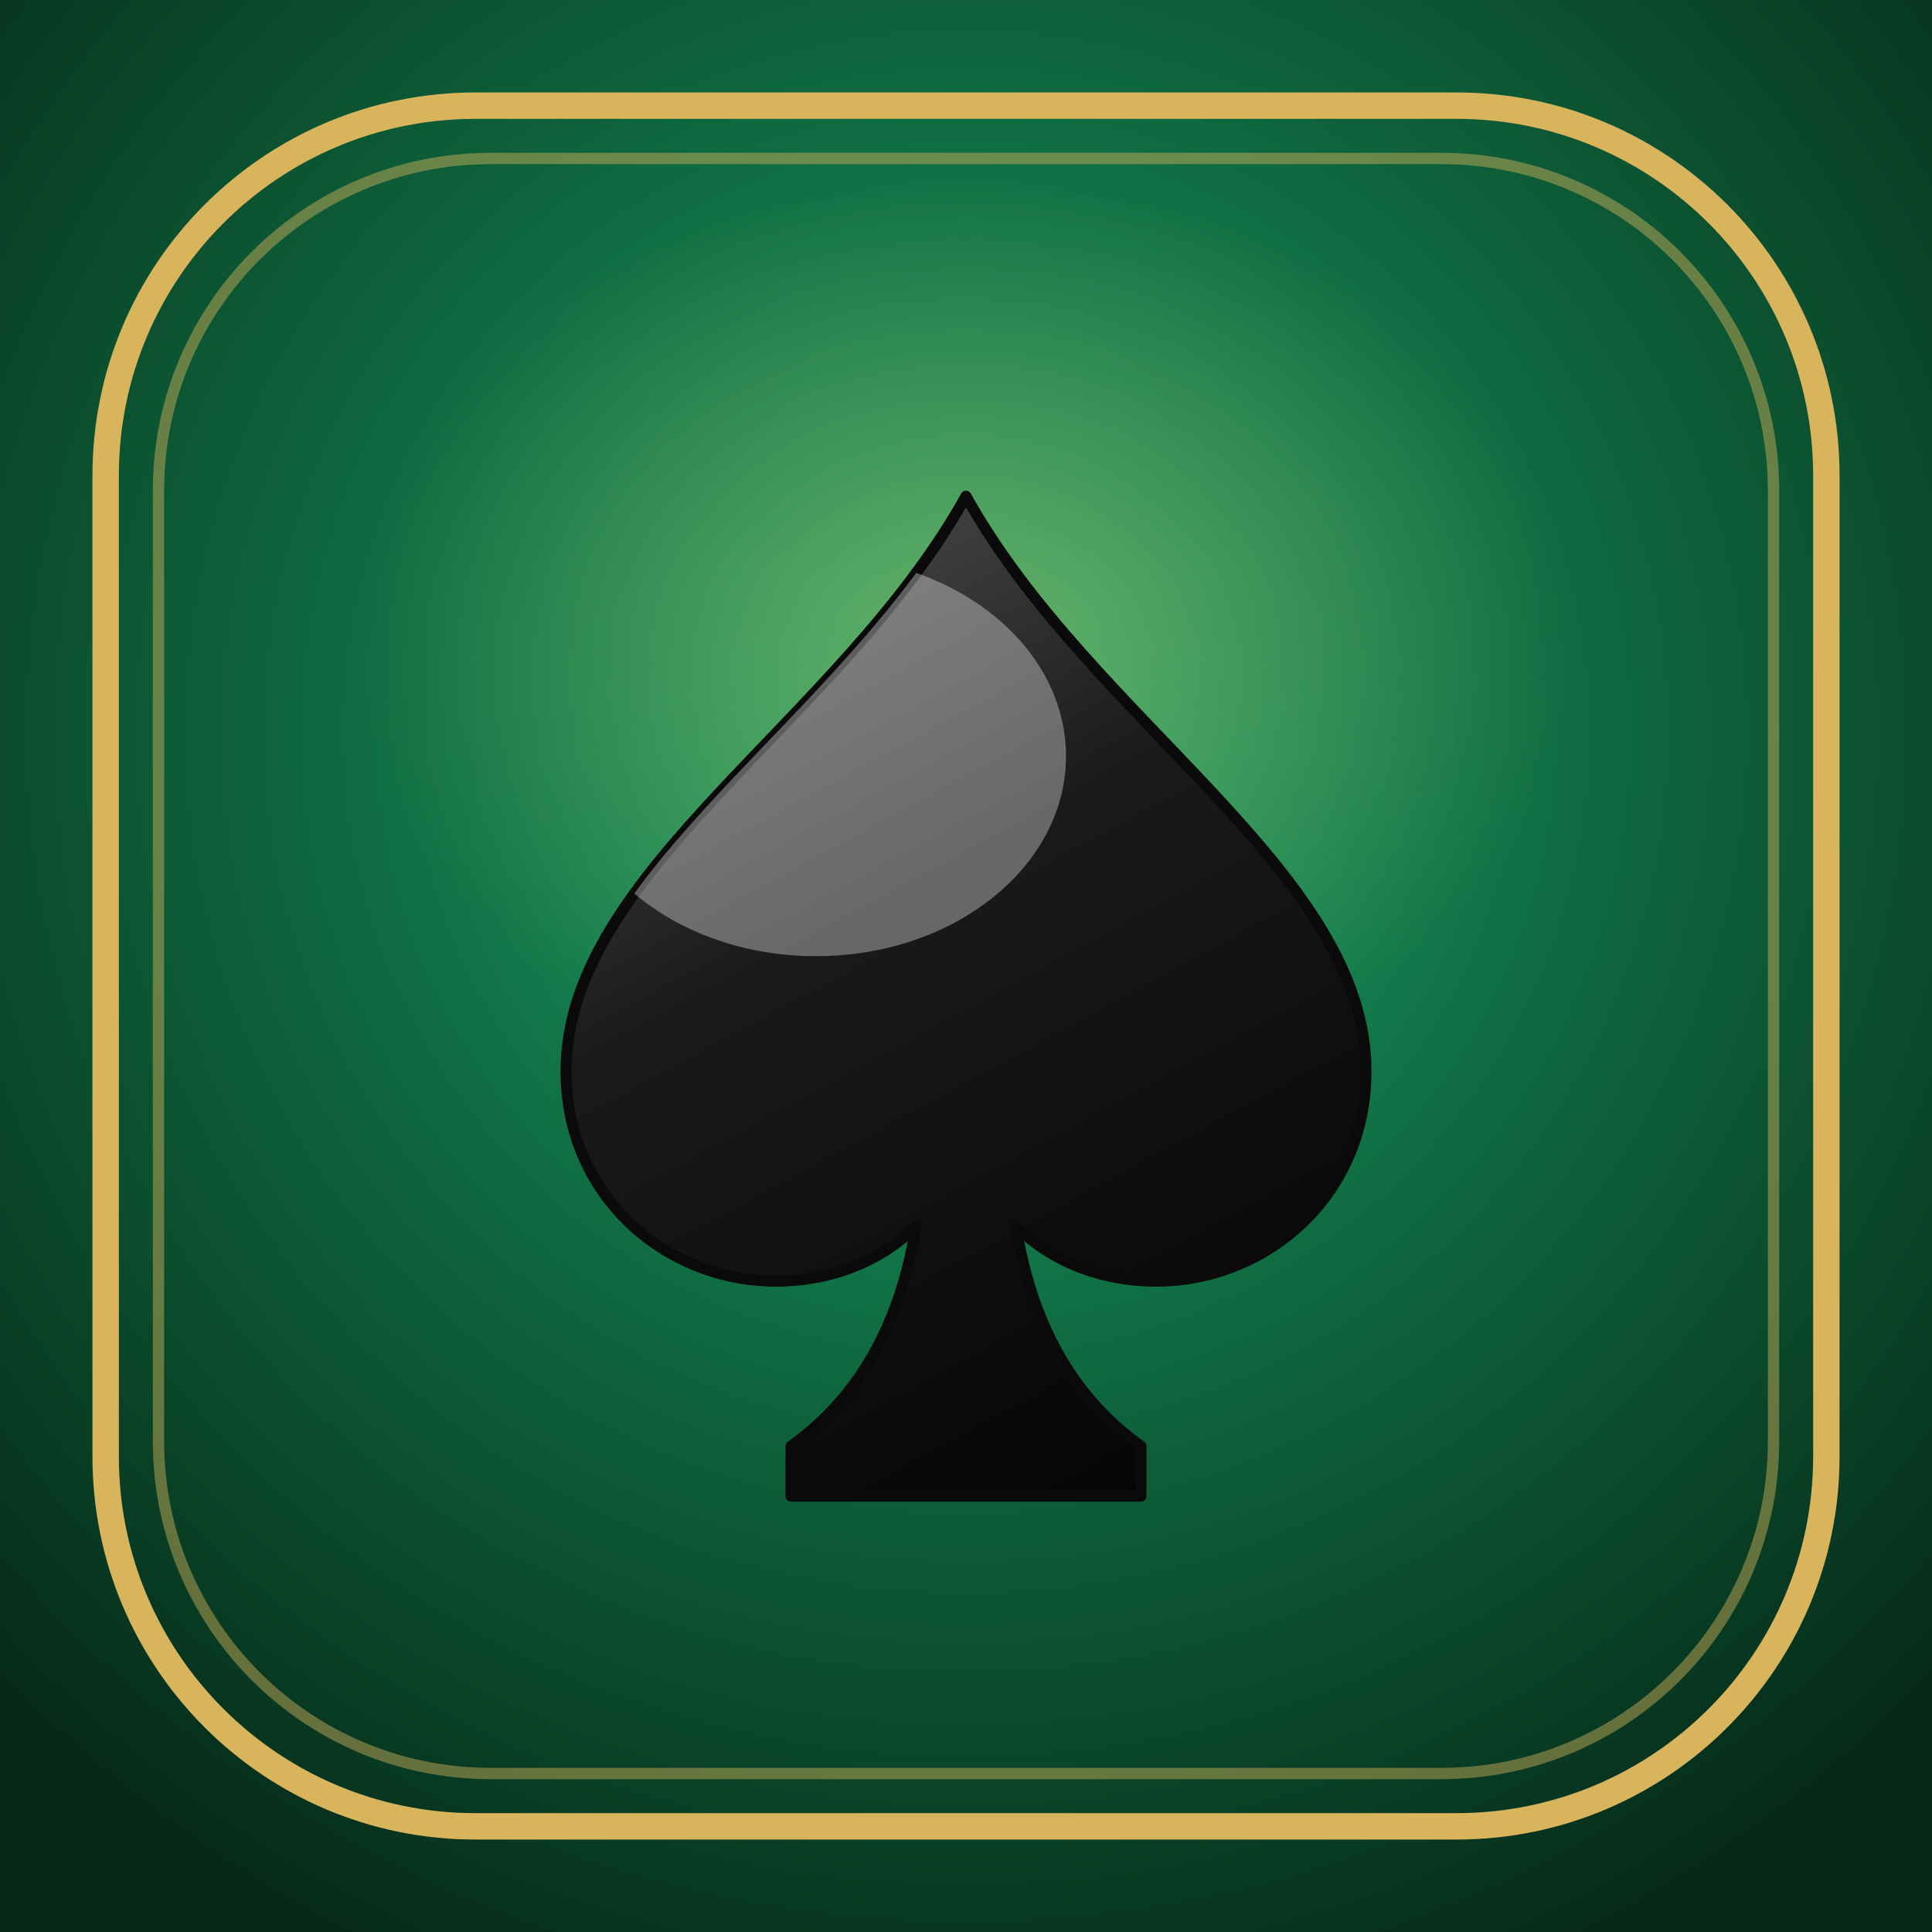
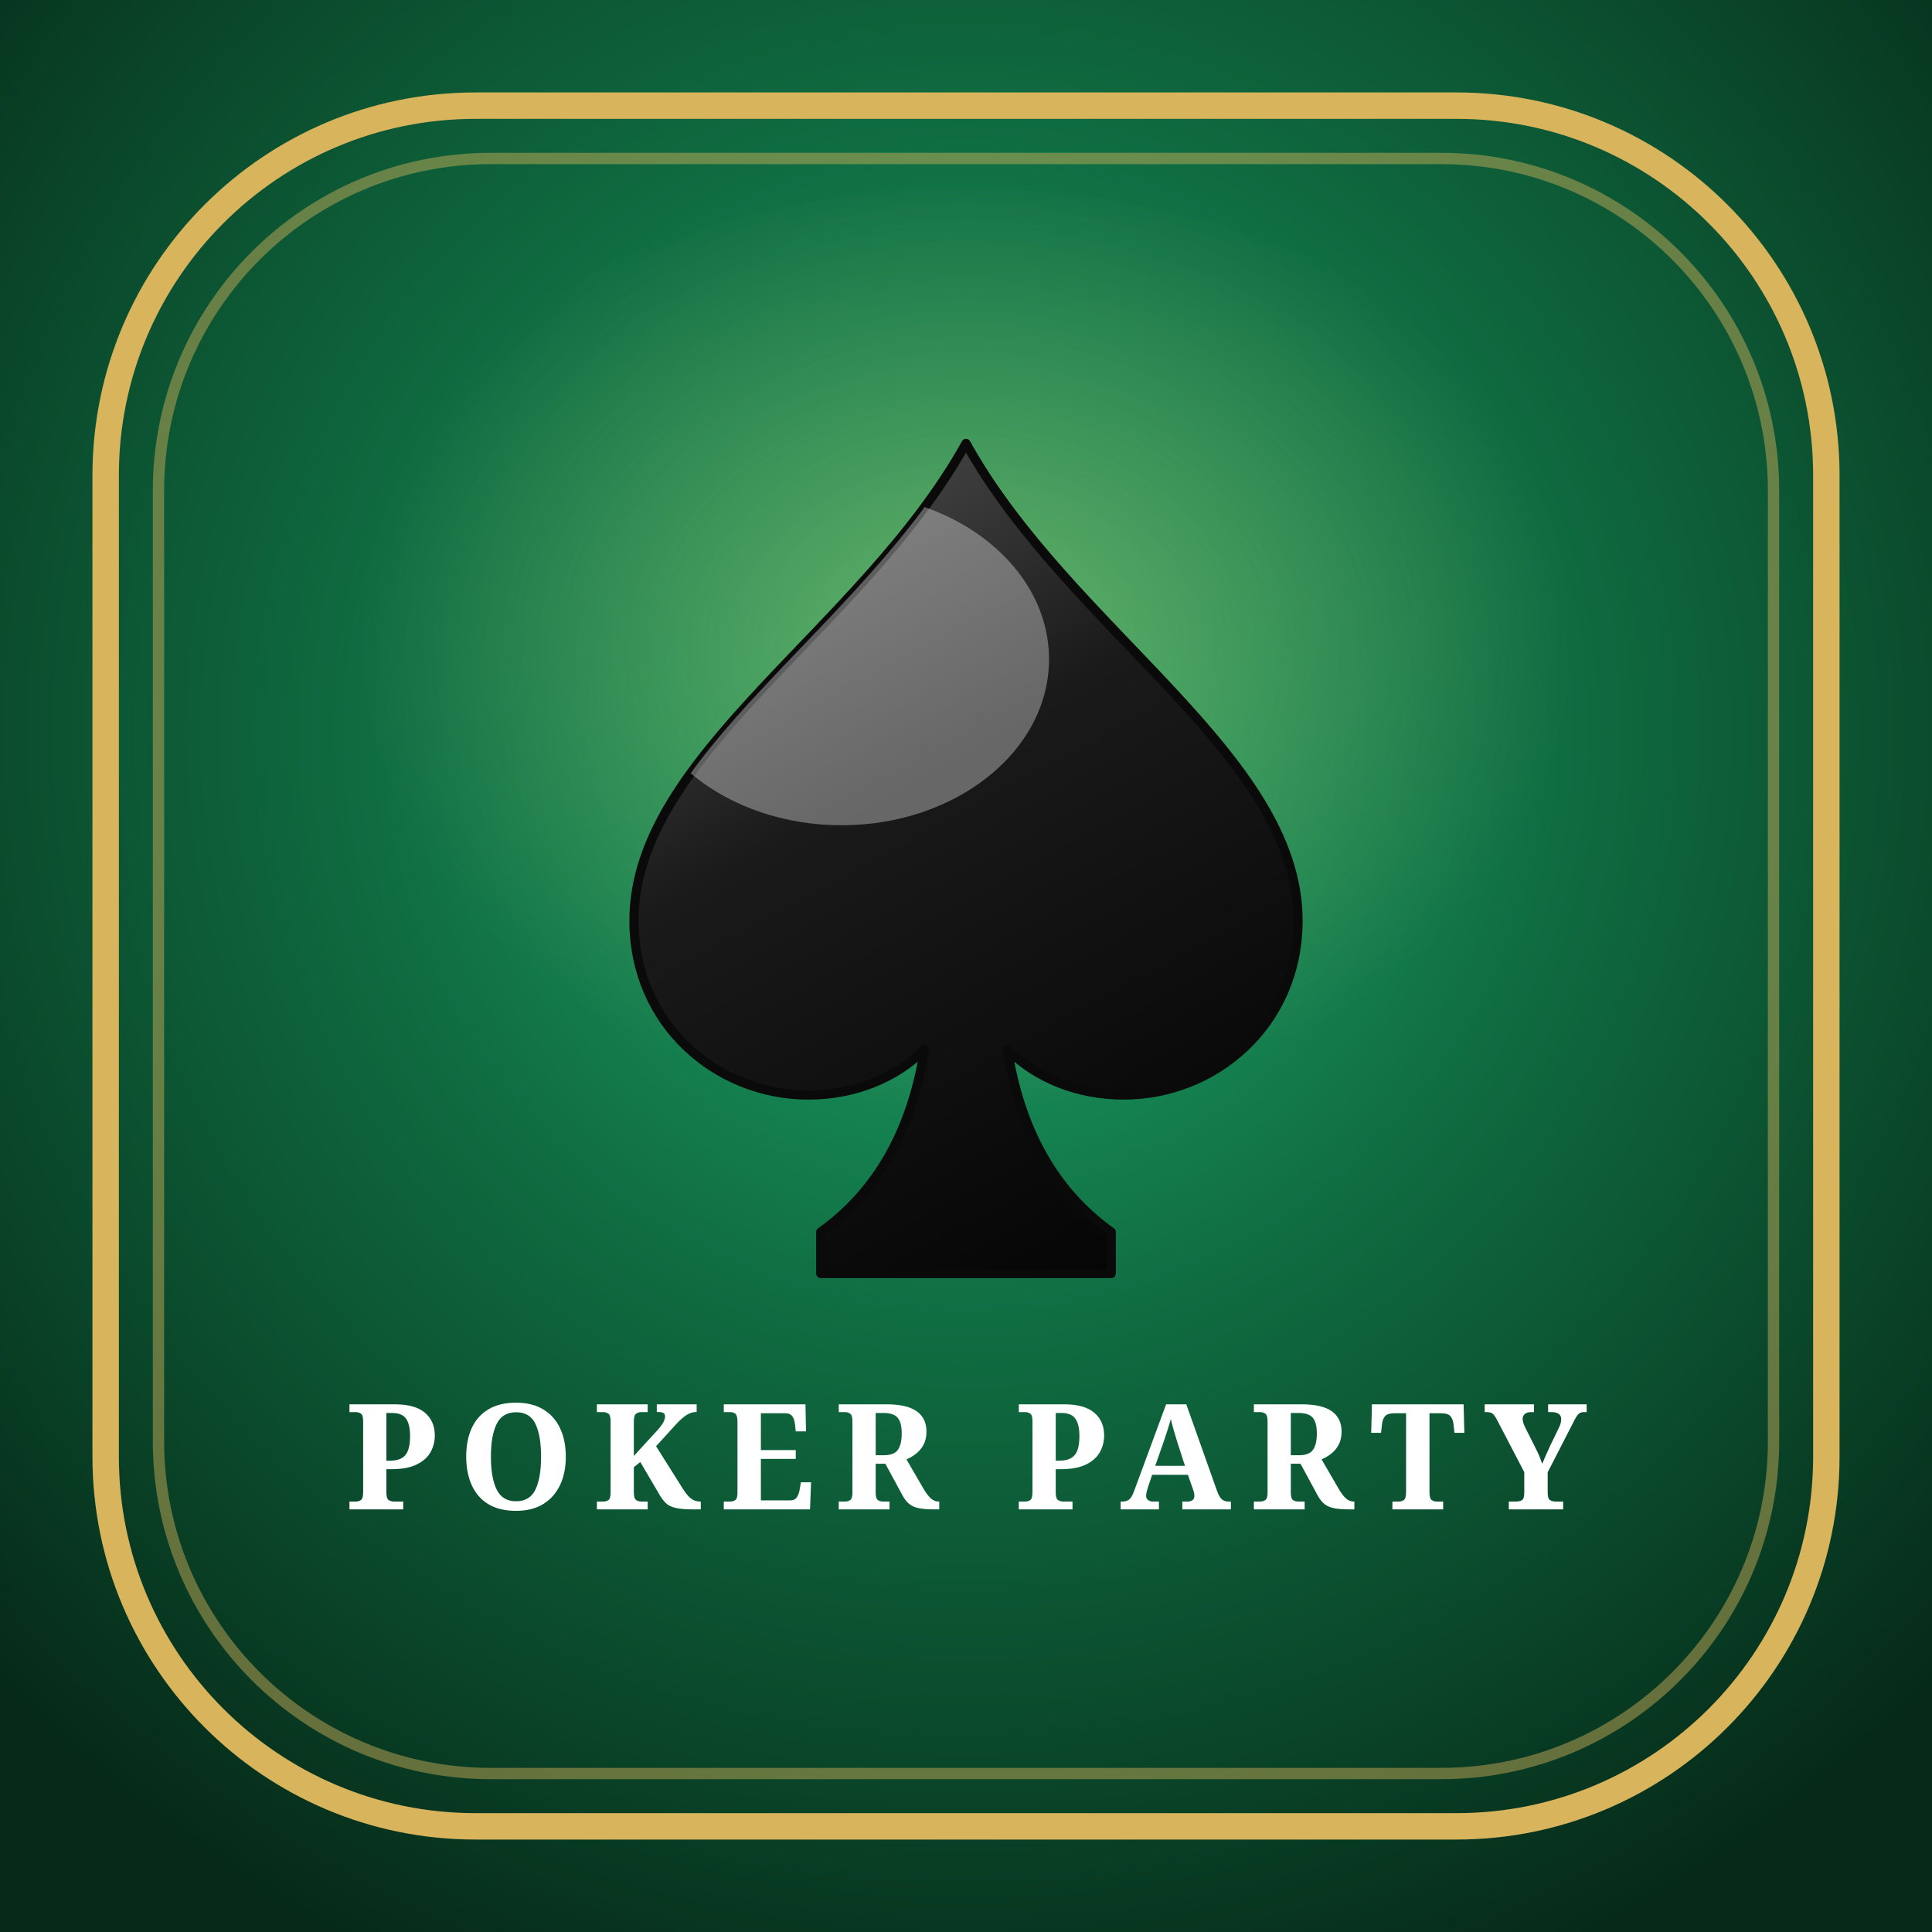
<svg xmlns="http://www.w3.org/2000/svg" width="1024" height="1024" viewBox="0 0 1024 1024" role="img" aria-label="Poker Party Texas Hold'em">
  <defs>
    <radialGradient id="felt" cx="50%" cy="38%" r="70%">
      <stop offset="0%" stop-color="#1fa86c" />
      <stop offset="46%" stop-color="#0f6a40" />
      <stop offset="100%" stop-color="#062918" />
    </radialGradient>
    <radialGradient id="glow" cx="50%" cy="40%" r="42%">
      <stop offset="0%" stop-color="#ffd66e" stop-opacity="0.32" />
      <stop offset="100%" stop-color="#ffd66e" stop-opacity="0" />
    </radialGradient>
    <linearGradient id="spadeFill" x1="0.28" y1="0" x2="0.72" y2="1">
      <stop offset="0%" stop-color="#4a4a4a" />
      <stop offset="38%" stop-color="#1a1a1a" />
      <stop offset="100%" stop-color="#050505" />
    </linearGradient>
    <clipPath id="spadeClip">
      <path d="M12 2C9.5 6.5 4 9.5 4 13.5c0 2.5 2 4.2 4.2 4.2 1.1 0 2.1-.4 2.8-1.1-.3 1.9-1.1 3.4-2.5 4.4v1h7v-1c-1.4-1-2.2-2.5-2.5-4.4.7.7 1.7 1.1 2.8 1.1 2.2 0 4.2-1.7 4.2-4.2C20 9.5 14.5 6.5 12 2z" />
    </clipPath>
  </defs>
  <rect width="1024" height="1024" fill="url(#felt)" />
  <ellipse cx="512" cy="400" rx="380" ry="300" fill="url(#glow)" />
  <rect x="56" y="56" width="912" height="912" rx="196" fill="none" stroke="#d8b45c" stroke-width="14" />
  <rect x="84" y="84" width="856" height="856" rx="176" fill="none" stroke="#d8b45c" stroke-opacity="0.45" stroke-width="6" />
-   <g transform="translate(512, 528) scale(26.5) translate(-12, -12)">
+   <g transform="translate(512, 455) scale(22) translate(-12, -12)">
    <path fill="url(#spadeFill)" stroke="#0a0a0a" stroke-width="0.22" stroke-linejoin="round" d="M12 2C9.5 6.5 4 9.5 4 13.5c0 2.5 2 4.2 4.2 4.2 1.1 0 2.1-.4 2.8-1.1-.3 1.9-1.1 3.4-2.5 4.4v1h7v-1c-1.4-1-2.2-2.5-2.5-4.4.7.7 1.7 1.1 2.8 1.1 2.2 0 4.2-1.7 4.2-4.2C20 9.5 14.5 6.5 12 2z" />
    <ellipse cx="9" cy="7.2" rx="5" ry="4" fill="#fff" opacity="0.34" clip-path="url(#spadeClip)" />
  </g>
+   <text x="512" y="800" text-anchor="middle" fill="#ffffff" font-family="Cinzel, 'Noto Serif', Georgia, serif" font-size="78" font-weight="700" letter-spacing="10">POKER PARTY</text>
</svg>
